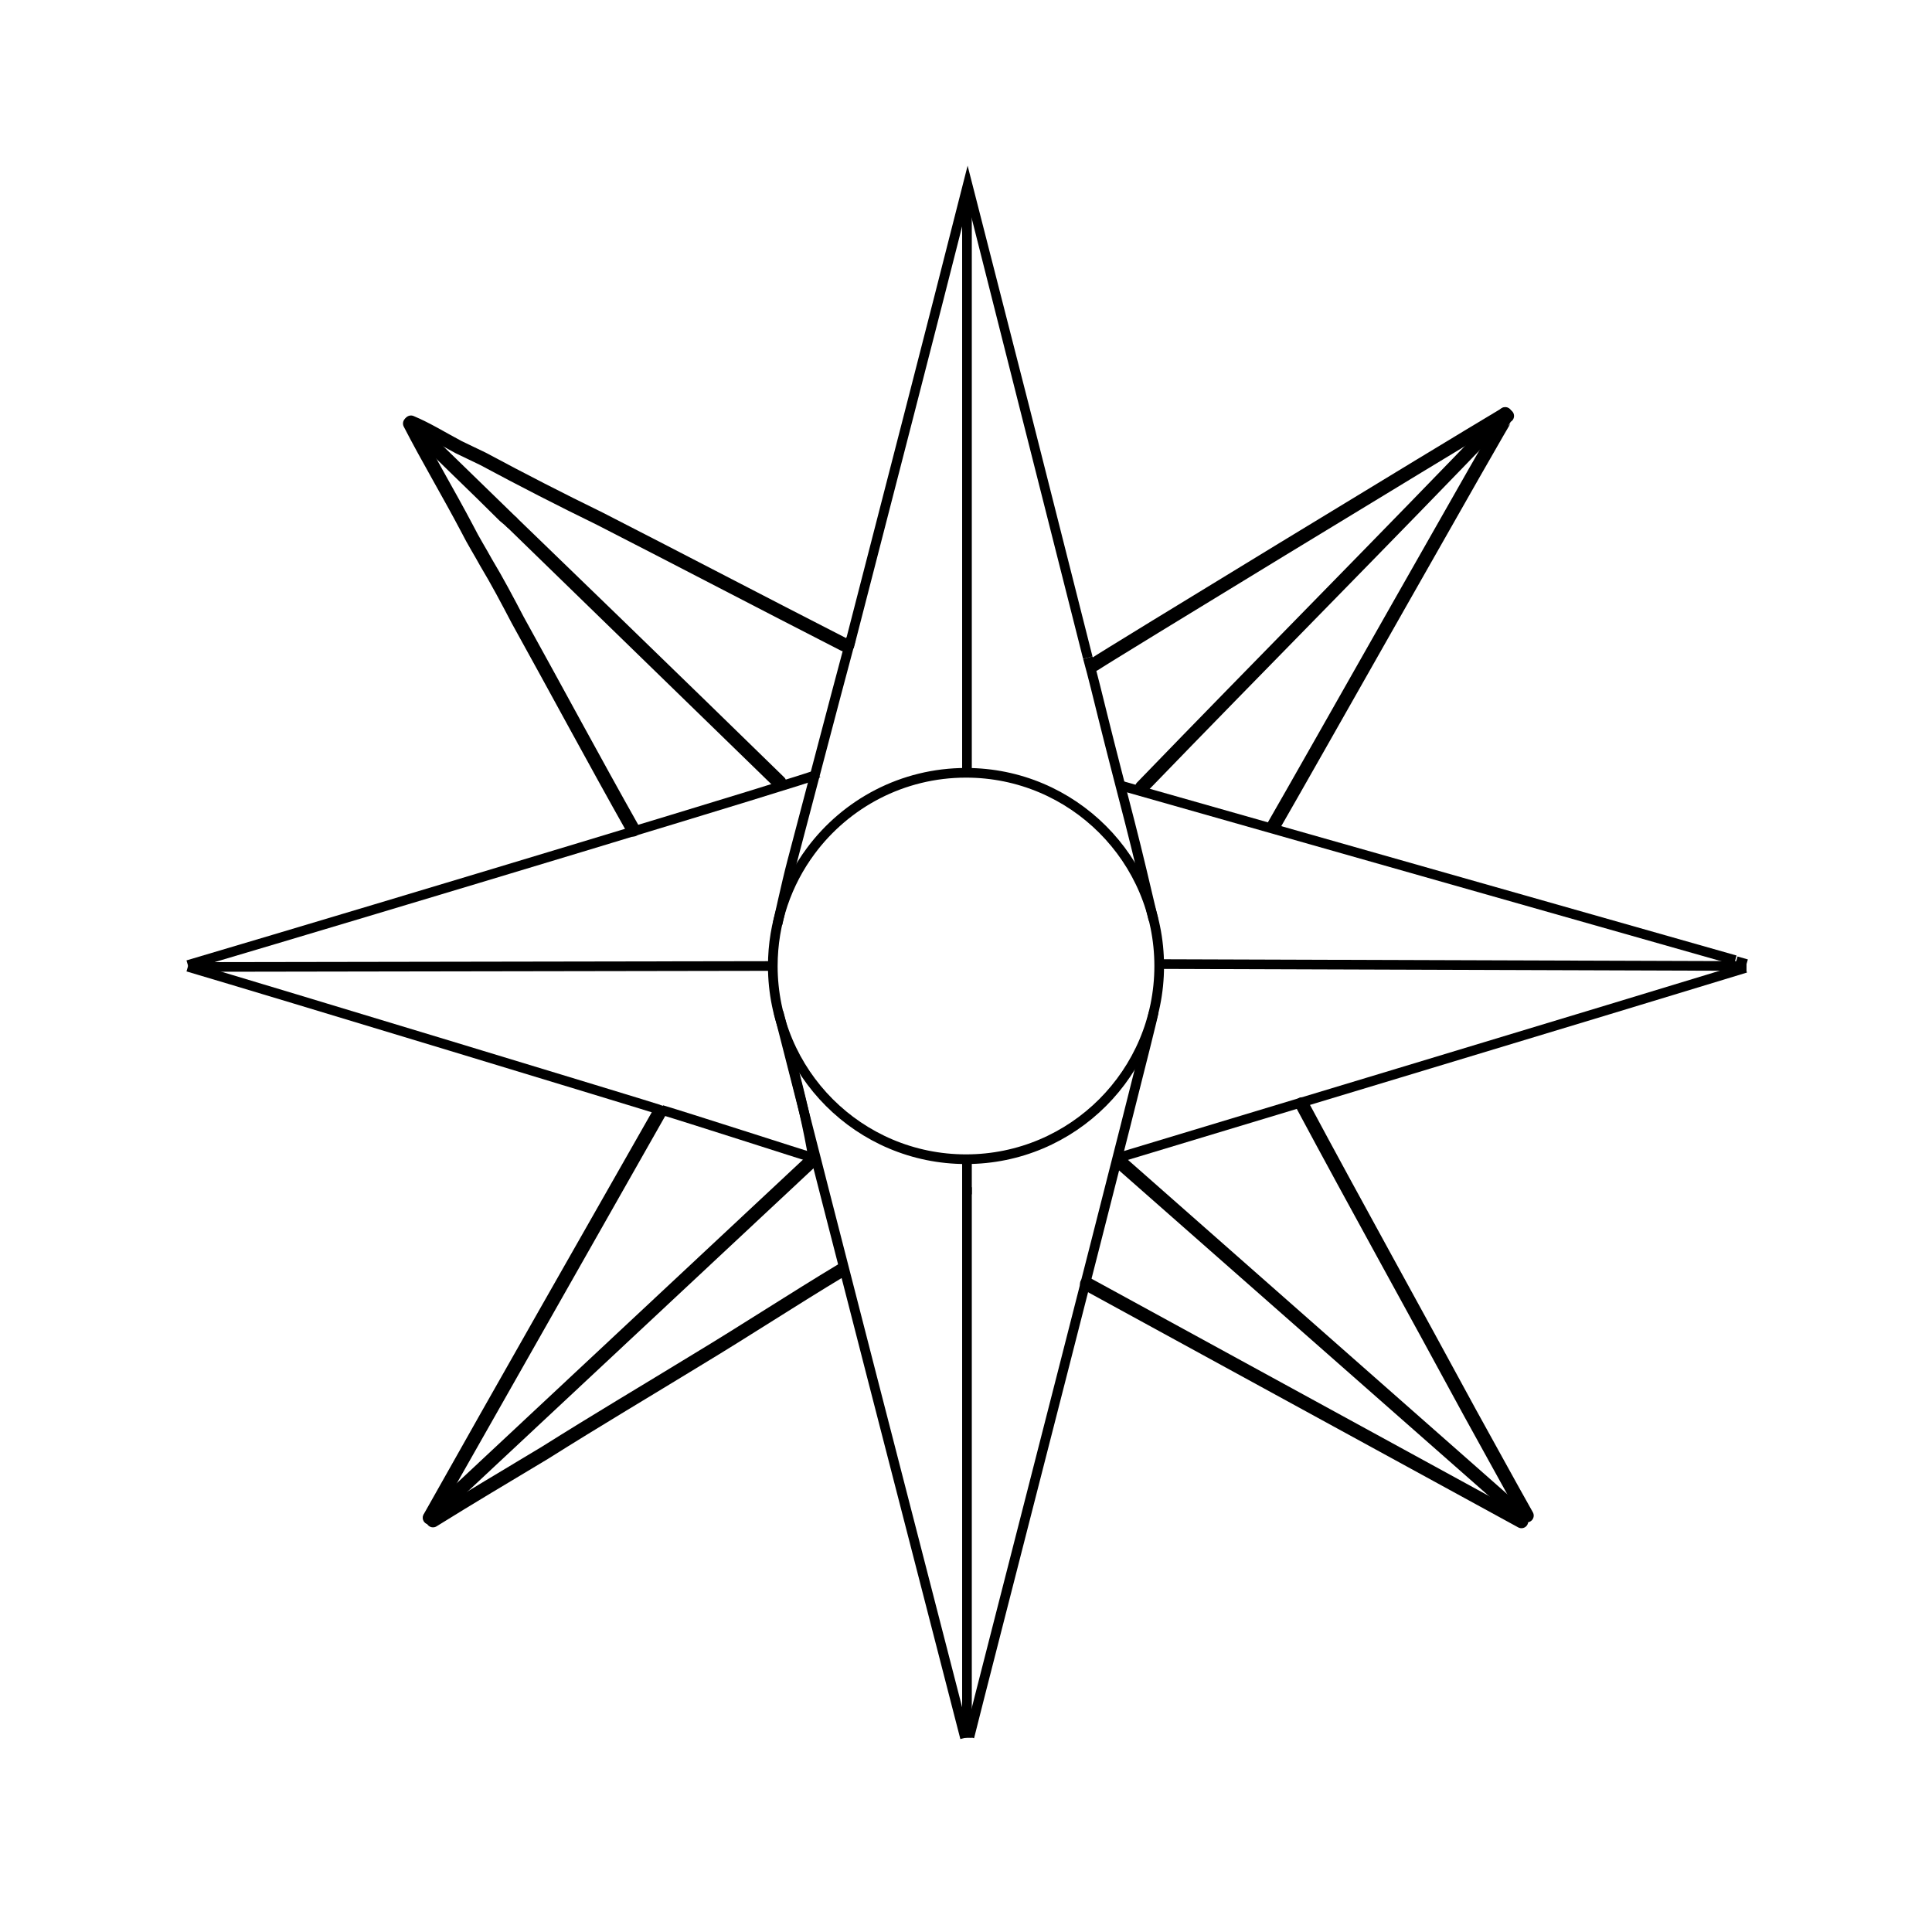
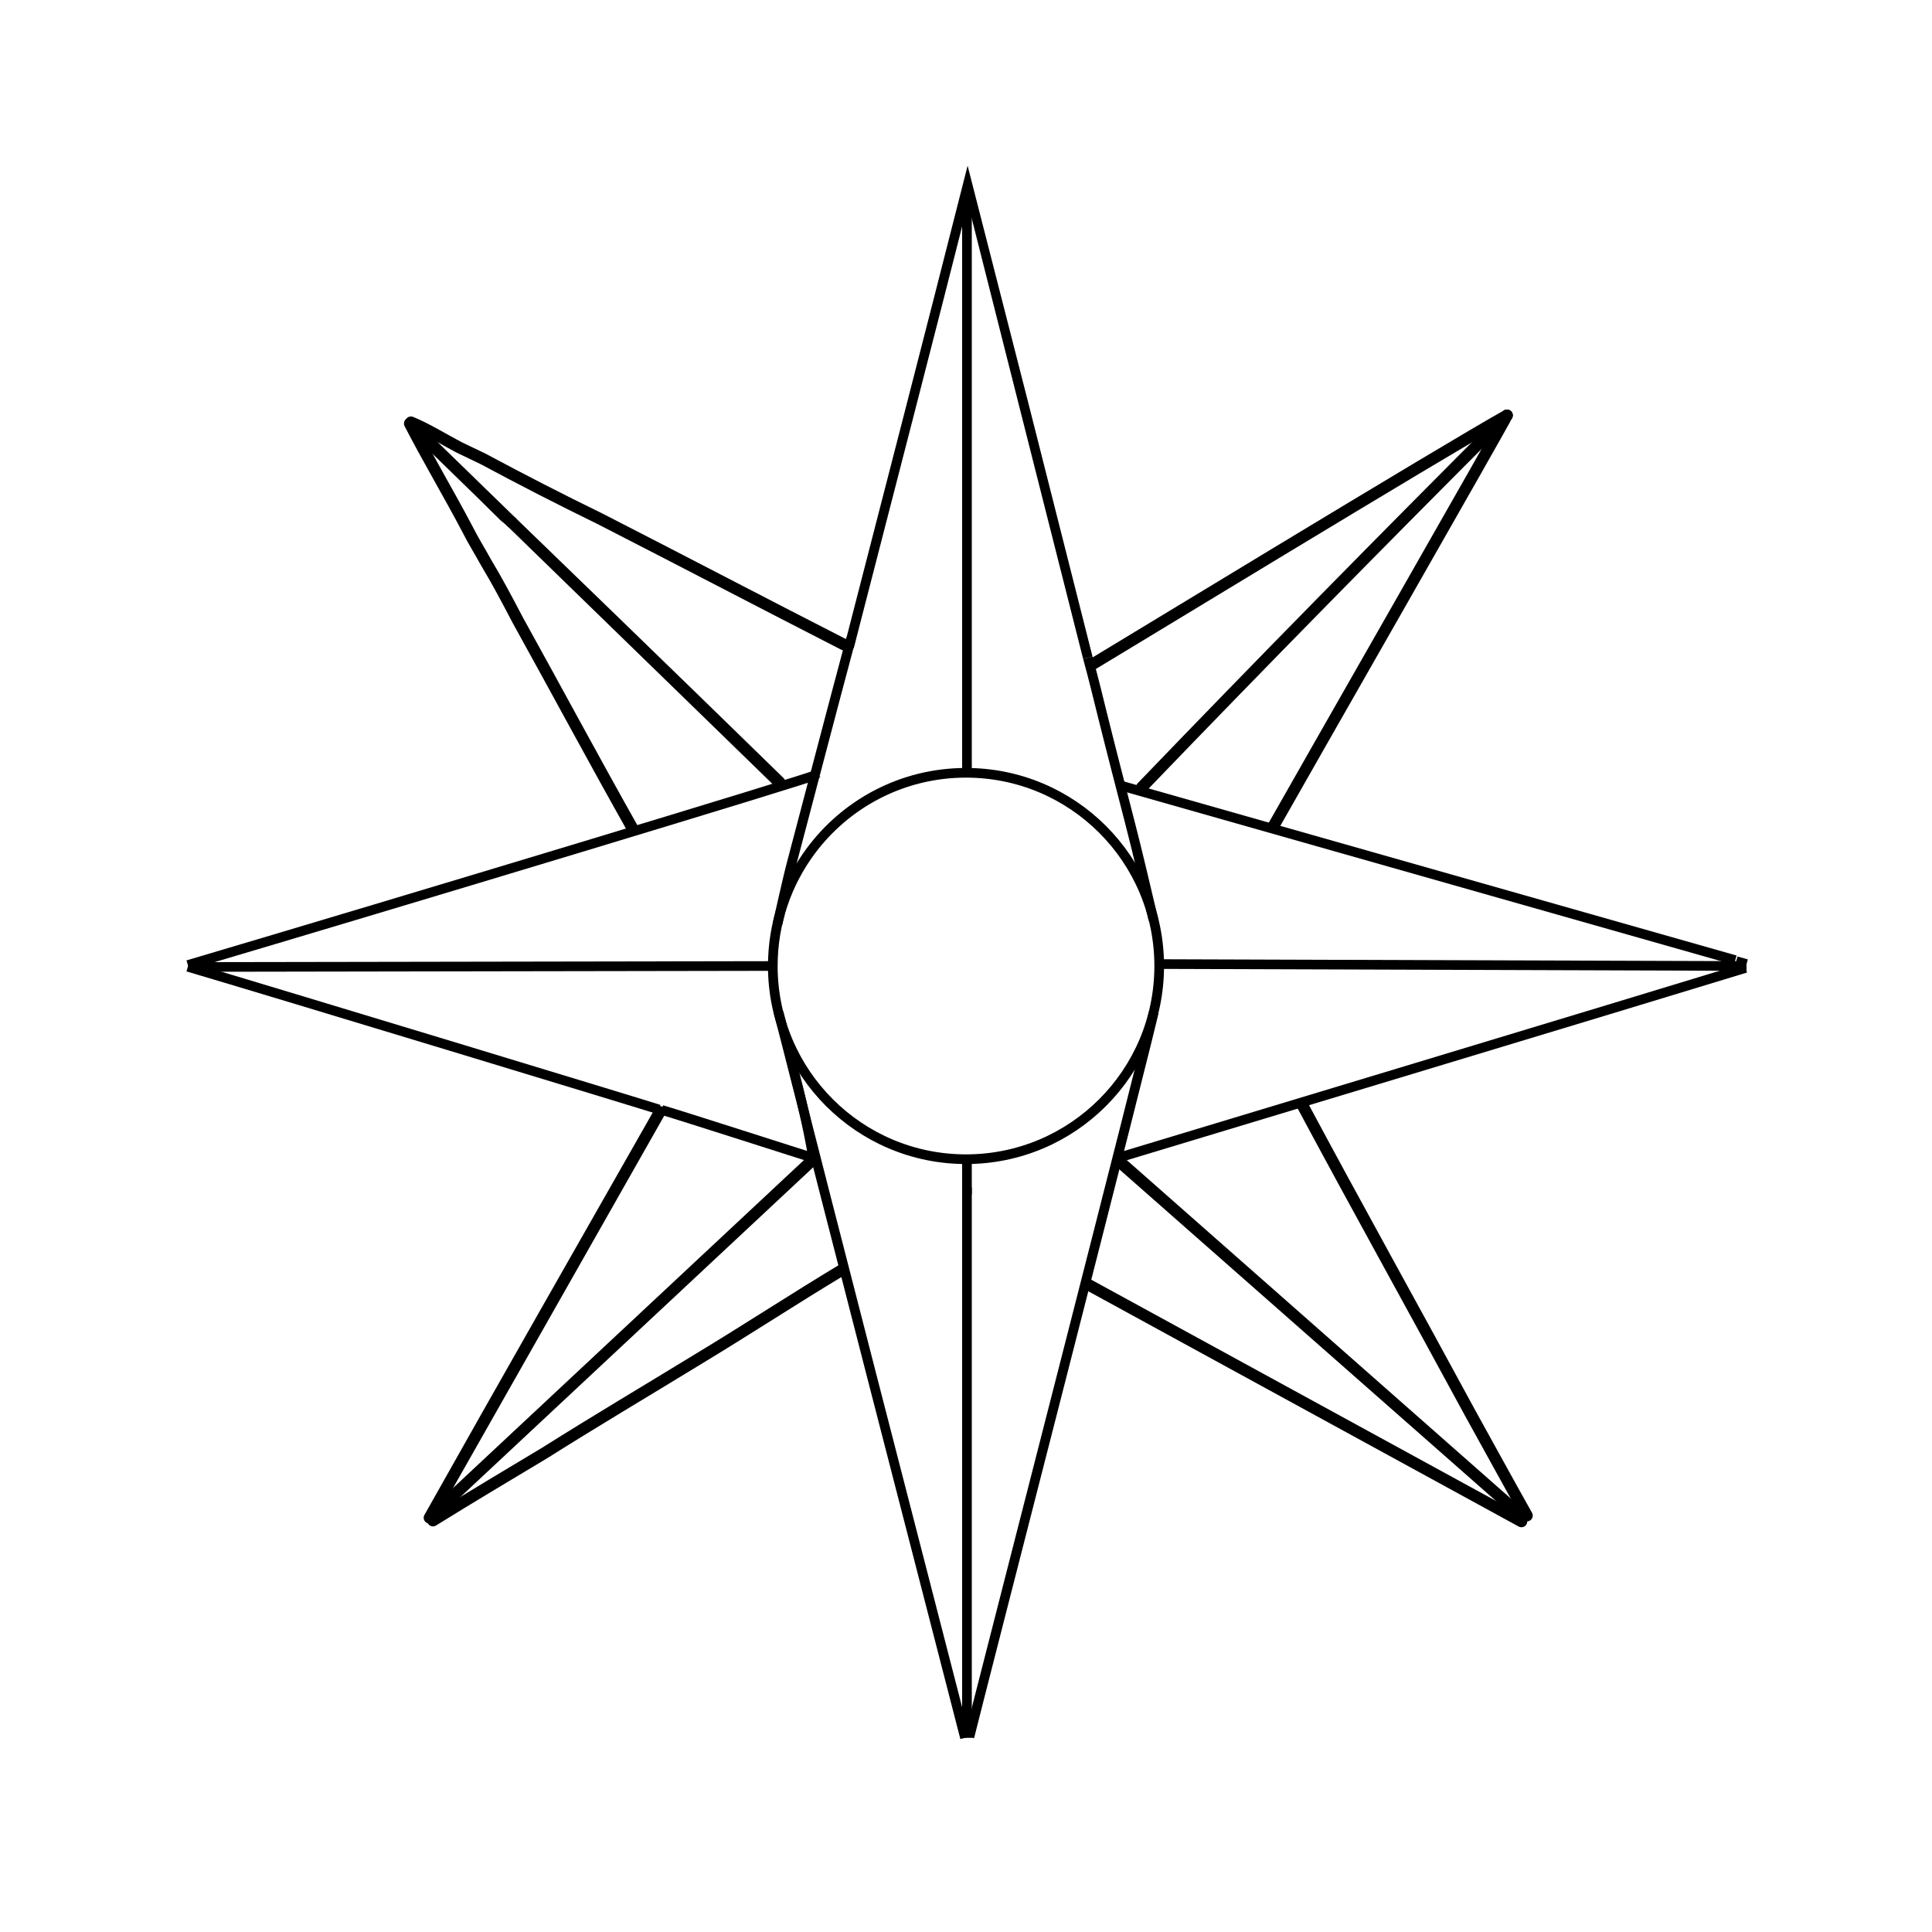
<svg xmlns="http://www.w3.org/2000/svg" version="1.1" x="0px" y="0px" viewBox="0 0 2000 2000" style="enable-background:new 0 0 2000 2000;" xml:space="preserve">
  <style type="text/css">
- 	.st0{fill:none;stroke:#000000;stroke-width:14;stroke-linecap:round;stroke-linejoin:round;stroke-miterlimit:10;}
- 	.st1{fill:url(#SVGID_1_);stroke:#000000;stroke-width:14;stroke-linecap:round;stroke-linejoin:round;stroke-miterlimit:10;}
- 	.st2{fill:url(#SVGID_2_);stroke:#000000;stroke-width:14;stroke-linecap:round;stroke-linejoin:round;stroke-miterlimit:10;}
- 	.st3{fill:url(#SVGID_3_);stroke:#000000;stroke-width:14;stroke-linecap:round;stroke-linejoin:round;stroke-miterlimit:10;}
- 	.st4{fill:url(#SVGID_4_);stroke:#000000;stroke-width:14;stroke-linecap:round;stroke-linejoin:round;stroke-miterlimit:10;}
- 	.st5{fill:url(#SVGID_5_);stroke:#000000;stroke-width:14;stroke-linecap:round;stroke-linejoin:round;stroke-miterlimit:10;}
- 	.st6{fill:url(#SVGID_6_);stroke:#000000;stroke-width:14;stroke-linecap:round;stroke-linejoin:round;stroke-miterlimit:10;}
- 	.st7{fill:url(#SVGID_7_);stroke:#000000;stroke-width:14;stroke-linecap:round;stroke-linejoin:round;stroke-miterlimit:10;}
- 	.st8{fill:url(#SVGID_8_);stroke:#000000;stroke-width:14;stroke-linecap:round;stroke-linejoin:round;stroke-miterlimit:10;}
- 	.st9{fill:url(#SVGID_9_);stroke:#000000;stroke-width:14;stroke-linecap:round;stroke-linejoin:round;stroke-miterlimit:10;}
+ 	.st0{fill:none;stroke:#000000;stroke-width:12;stroke-linecap:round;stroke-linejoin:round;stroke-miterlimit:10;}
+ 	.st1{fill:url(#SVGID_1_);stroke:#000000;stroke-width:12;stroke-linecap:round;stroke-linejoin:round;stroke-miterlimit:10;}
+ 	.st2{fill:url(#SVGID_2_);stroke:#000000;stroke-width:12;stroke-linecap:round;stroke-linejoin:round;stroke-miterlimit:10;}
+ 	.st3{fill:url(#SVGID_3_);stroke:#000000;stroke-width:12;stroke-linecap:round;stroke-linejoin:round;stroke-miterlimit:10;}
+ 	.st4{fill:url(#SVGID_4_);stroke:#000000;stroke-width:12;stroke-linecap:round;stroke-linejoin:round;stroke-miterlimit:10;}
+ 	.st5{fill:url(#SVGID_5_);stroke:#000000;stroke-width:12;stroke-linecap:round;stroke-linejoin:round;stroke-miterlimit:10;}
+ 	.st6{fill:url(#SVGID_6_);stroke:#000000;stroke-width:12;stroke-linecap:round;stroke-linejoin:round;stroke-miterlimit:10;}
+ 	.st7{fill:url(#SVGID_7_);stroke:#000000;stroke-width:12;stroke-linecap:round;stroke-linejoin:round;stroke-miterlimit:10;}
+ 	.st8{fill:url(#SVGID_8_);stroke:#000000;stroke-width:12;stroke-linecap:round;stroke-linejoin:round;stroke-miterlimit:10;}
+ 	.st9{fill:url(#SVGID_9_);stroke:#000000;stroke-width:12;stroke-linecap:round;stroke-linejoin:round;stroke-miterlimit:10;}
	.st10{fill:none;stroke:#000000;stroke-width:10;stroke-miterlimit:10;}
	.st11{fill:url(#SVGID_10_);stroke:#000000;stroke-width:10;stroke-miterlimit:10;}
</style>
-   <g id="katman_2">
+   <g id="main">
    <g>
      <g>
-         <path class="st0" d="M1560.327,430.587C1558,432,1346.719,806.218,1319,854" />
-         <path class="st0" d="M1558.232,428.438C1433,559,1308.167,684.471,1182,815" />
-         <path class="st0" d="M1557.883,428.796C1497,465,1144,680,1132.996,687.709" />
+         <path class="st0" d="M1560,430 C1560,432,1346,806,1319,854" />
+         <path class="st0" d="M1560,430 C1430,560,1308,684,1182,815" />
+         <path class="st0" d="M1560,430 C1497,465,1144,680,1132,687" />
      </g>
      <g>
        <path class="st0" d="M448.229,1574.11C487,1550,524,1528,564,1504c54-34,103-63,157-96     c53-32,98.83-62.195,150-93" />
-         <radialGradient id="SVGID_1_" cx="444.823" cy="1573.309" r="0" gradientUnits="userSpaceOnUse">
-           <stop offset="0" style="stop-color:#CBA32A" />
-           <stop offset="0.056" style="stop-color:#CDA32C" />
-           <stop offset="0.513" style="stop-color:#D6A537" />
-           <stop offset="1" style="stop-color:#D9A63B" />
-         </radialGradient>
-         <path class="st1" d="M444.823,1573.309" />
-         <radialGradient id="SVGID_2_" cx="565.92" cy="1358.603" r="173.052" gradientTransform="matrix(0.9853274 0 0 0.9910659 6.52377 14.03688)" gradientUnits="userSpaceOnUse">
-           <stop offset="0" style="stop-color:#CBA32A" />
-           <stop offset="0.056" style="stop-color:#CDA32C" />
-           <stop offset="0.513" style="stop-color:#D6A537" />
-           <stop offset="1" style="stop-color:#D9A63B" />
-         </radialGradient>
+         <path class="st1" d="M450,1570" />
        <path class="st2" d="M682.999,1151c-79.805,140.296-159.396,279.657-238.375,420.162     L683,1151.001C683,1151.001,682.999,1151,682.999,1151z" />
      </g>
      <g>
        <path class="st0" d="M655.575,858.99C615,787,577,716,536,642c-11-21-21-40-33-60c-6-11-13-22-19-34     c-20-38-41-73-59.825-109.579" />
-         <radialGradient id="SVGID_3_" cx="649.576" cy="552.207" r="178.16" gradientUnits="userSpaceOnUse">
-           <stop offset="0" style="stop-color:#CBA32A" />
-           <stop offset="0.056" style="stop-color:#CDA32C" />
-           <stop offset="0.513" style="stop-color:#D6A537" />
-           <stop offset="1" style="stop-color:#D9A63B" />
-         </radialGradient>
        <path class="st3" d="M873.712,667.295C789,624,707,581,621,537c-41-20-80-40-121-62c-8-4-17-8-25-12     c-17-9-33-19-49.561-25.88" />
-         <radialGradient id="SVGID_4_" cx="642.127" cy="649.955" r="210.855" gradientUnits="userSpaceOnUse">
-           <stop offset="0" style="stop-color:#CBA32A" />
-           <stop offset="0.056" style="stop-color:#CDA32C" />
-           <stop offset="0.513" style="stop-color:#D6A537" />
-           <stop offset="1" style="stop-color:#D9A63B" />
-         </radialGradient>
        <path class="st4" d="M428.355,442.058C459,473,490,502,522,534     c2.772,2.218,5.238,4.435,7.736,6.653L428.355,442.058z" />
-         <radialGradient id="SVGID_5_" cx="642.127" cy="649.955" r="210.855" gradientUnits="userSpaceOnUse">
-           <stop offset="0" style="stop-color:#CBA32A" />
-           <stop offset="0.056" style="stop-color:#CDA32C" />
-           <stop offset="0.513" style="stop-color:#D6A537" />
-           <stop offset="1" style="stop-color:#D9A63B" />
-         </radialGradient>
        <path class="st5" d="M806.948,809.715c-89.651-87.675-275.204-267.28-277.212-269.062     l276.896,269.286C806.732,809.86,806.839,809.786,806.948,809.715z" />
      </g>
      <g>
        <path class="st0" d="M1347.673,1142.911C1405,1250,1463,1354,1522,1463c20,36,39,71,58.699,105.926" />
-         <radialGradient id="SVGID_6_" cx="1534.349" cy="1571.664" r="443.585" gradientTransform="matrix(1.189209 0 0 0.9492772 -259.0058 68.81772)" gradientUnits="userSpaceOnUse">
-           <stop offset="0" style="stop-color:#CBA32A" />
-           <stop offset="0.056" style="stop-color:#CDA32C" />
-           <stop offset="0.513" style="stop-color:#D6A537" />
-           <stop offset="1" style="stop-color:#D9A63B" />
-         </radialGradient>
        <path class="st6" d="M1163.114,1206c-0.036,0.101-0.071,0.201-0.114,0.3L1575,1569     L1163.114,1206z" />
-         <radialGradient id="SVGID_7_" cx="1360.076" cy="1449.798" r="0" gradientUnits="userSpaceOnUse">
-           <stop offset="0" style="stop-color:#CBA32A" />
-           <stop offset="0.056" style="stop-color:#CDA32C" />
-           <stop offset="0.513" style="stop-color:#D6A537" />
-           <stop offset="1" style="stop-color:#D9A63B" />
-         </radialGradient>
-         <path class="st7" d="M1360.076,1449.798" />
-         <radialGradient id="SVGID_8_" cx="1379.141" cy="1465.402" r="231.433" gradientTransform="matrix(1.966325 0 0 1.999324 -1086.15 -1327.102)" gradientUnits="userSpaceOnUse">
-           <stop offset="0" style="stop-color:#CBA32A" />
-           <stop offset="0.056" style="stop-color:#CDA32C" />
-           <stop offset="0.513" style="stop-color:#D6A537" />
-           <stop offset="1" style="stop-color:#D9A63B" />
-         </radialGradient>
        <line class="st8" x1="1575" y1="1575" x2="1125" y2="1329" />
      </g>
    </g>
-     <radialGradient id="SVGID_9_" cx="1328.33" cy="1563.55" r="443.383" gradientTransform="matrix(-1.145913 0 0 0.9709998 1976.154 44.3749)" gradientUnits="userSpaceOnUse">
-       <stop offset="0" style="stop-color:#CBA32A" />
-       <stop offset="0.056" style="stop-color:#CDA32C" />
-       <stop offset="0.513" style="stop-color:#D6A537" />
-       <stop offset="1" style="stop-color:#D9A63B" />
-     </radialGradient>
    <line class="st9" x1="842" y1="1200" x2="445" y2="1571" />
  </g>
  <g id="main">
    <g>
      <g>
        <g>
          <path class="st10" d="M1158,1199" />
          <path class="st10" d="M1187.166,1077.083" />
          <path class="st10" d="M1187.166,1077.083" />
          <path class="st10" d="M1187.955,931.484" />
          <path class="st10" d="M1179.073,875.436" />
          <path class="st10" d="M1796.33,993.967L1163,814c0,0-0.515-0.26-1.175-0.592" />
          <line class="st10" x1="1808" y1="998" x2="1797.33" y2="994.967" />
          <path class="st10" d="M1807,1002c-95.89,29.472-644.181,194.95-648.79,196.342" />
          <line class="st10" x1="1200" y1="998" x2="1808" y2="1000" />
        </g>
      </g>
      <g>
        <g>
          <path class="st10" d="M818.024,1082c-0.245,9.281,0.724,14.097,2.085,19.387      C828.988,1135.896,837,1169,842,1200" />
          <path class="st10" d="M194.467,998.993C411.663,934.718,843.748,804.297,845,802" />
          <path class="st10" d="M685,1149c22.619,6.639,143.852,45.726,161,51" />
          <path class="st10" d="M194.467,1000.807C280,1026,675,1146,682.005,1148.502" />
          <line class="st10" x1="800" y1="1000" x2="200" y2="1001" />
        </g>
      </g>
      <g>
        <g>
          <g>
            <path class="st10" d="M1003.5,1798.212C1011,1767,1192,1064,1194.214,1048.11" />
            <path class="st10" d="M999,1799c-64.907-251.74-128.572-498.128-193-751" />
          </g>
          <path class="st10" d="M1001,1229c0,185.271,0,384.326,0,570" />
          <line class="st10" x1="1001" y1="1203.891" x2="1001" y2="1236.399" />
        </g>
      </g>
      <g>
        <path class="st10" d="M881,661c-10.373,38.66-20.583,77.368-30.761,116.084     c-10.115,38.473-20.198,76.955-30.38,115.409C814.09,914.281,805.604,953.928,805,956" />
        <path class="st10" d="M1126.094,680.83c-9.704-37.795-123.825-489.753-124.04-490.476     c-40.621,160.253-82,319.864-123.144,479.609" />
        <path class="st10" d="M1194,952c-8.639-36.265-15.137-64.85-24.434-100.956     c-9.358-36.345-18.817-72.643-27.869-109.065     c-5.074-20.415-9.99-40.873-15.604-61.149" />
-         <radialGradient id="SVGID_10_" cx="1001" cy="499" r="214.253" gradientUnits="userSpaceOnUse">
-           <stop offset="0" style="stop-color:#CBA32A" />
-           <stop offset="0.242" style="stop-color:#D1AB36" />
-           <stop offset="0.609" style="stop-color:#D7B241" />
-           <stop offset="1" style="stop-color:#D9B445" />
-         </radialGradient>
        <line class="st11" x1="1001" y1="196" x2="1001" y2="802" />
      </g>
      <path class="st10" d="M839.361,880.836C814.631,914.118,800,955.35,800,1000    c0,110.457,89.543,200,200,200s200-89.543,200-200s-89.543-200-200-200    C934.193,800,875.808,831.783,839.361,880.836" />
    </g>
  </g>
</svg>
